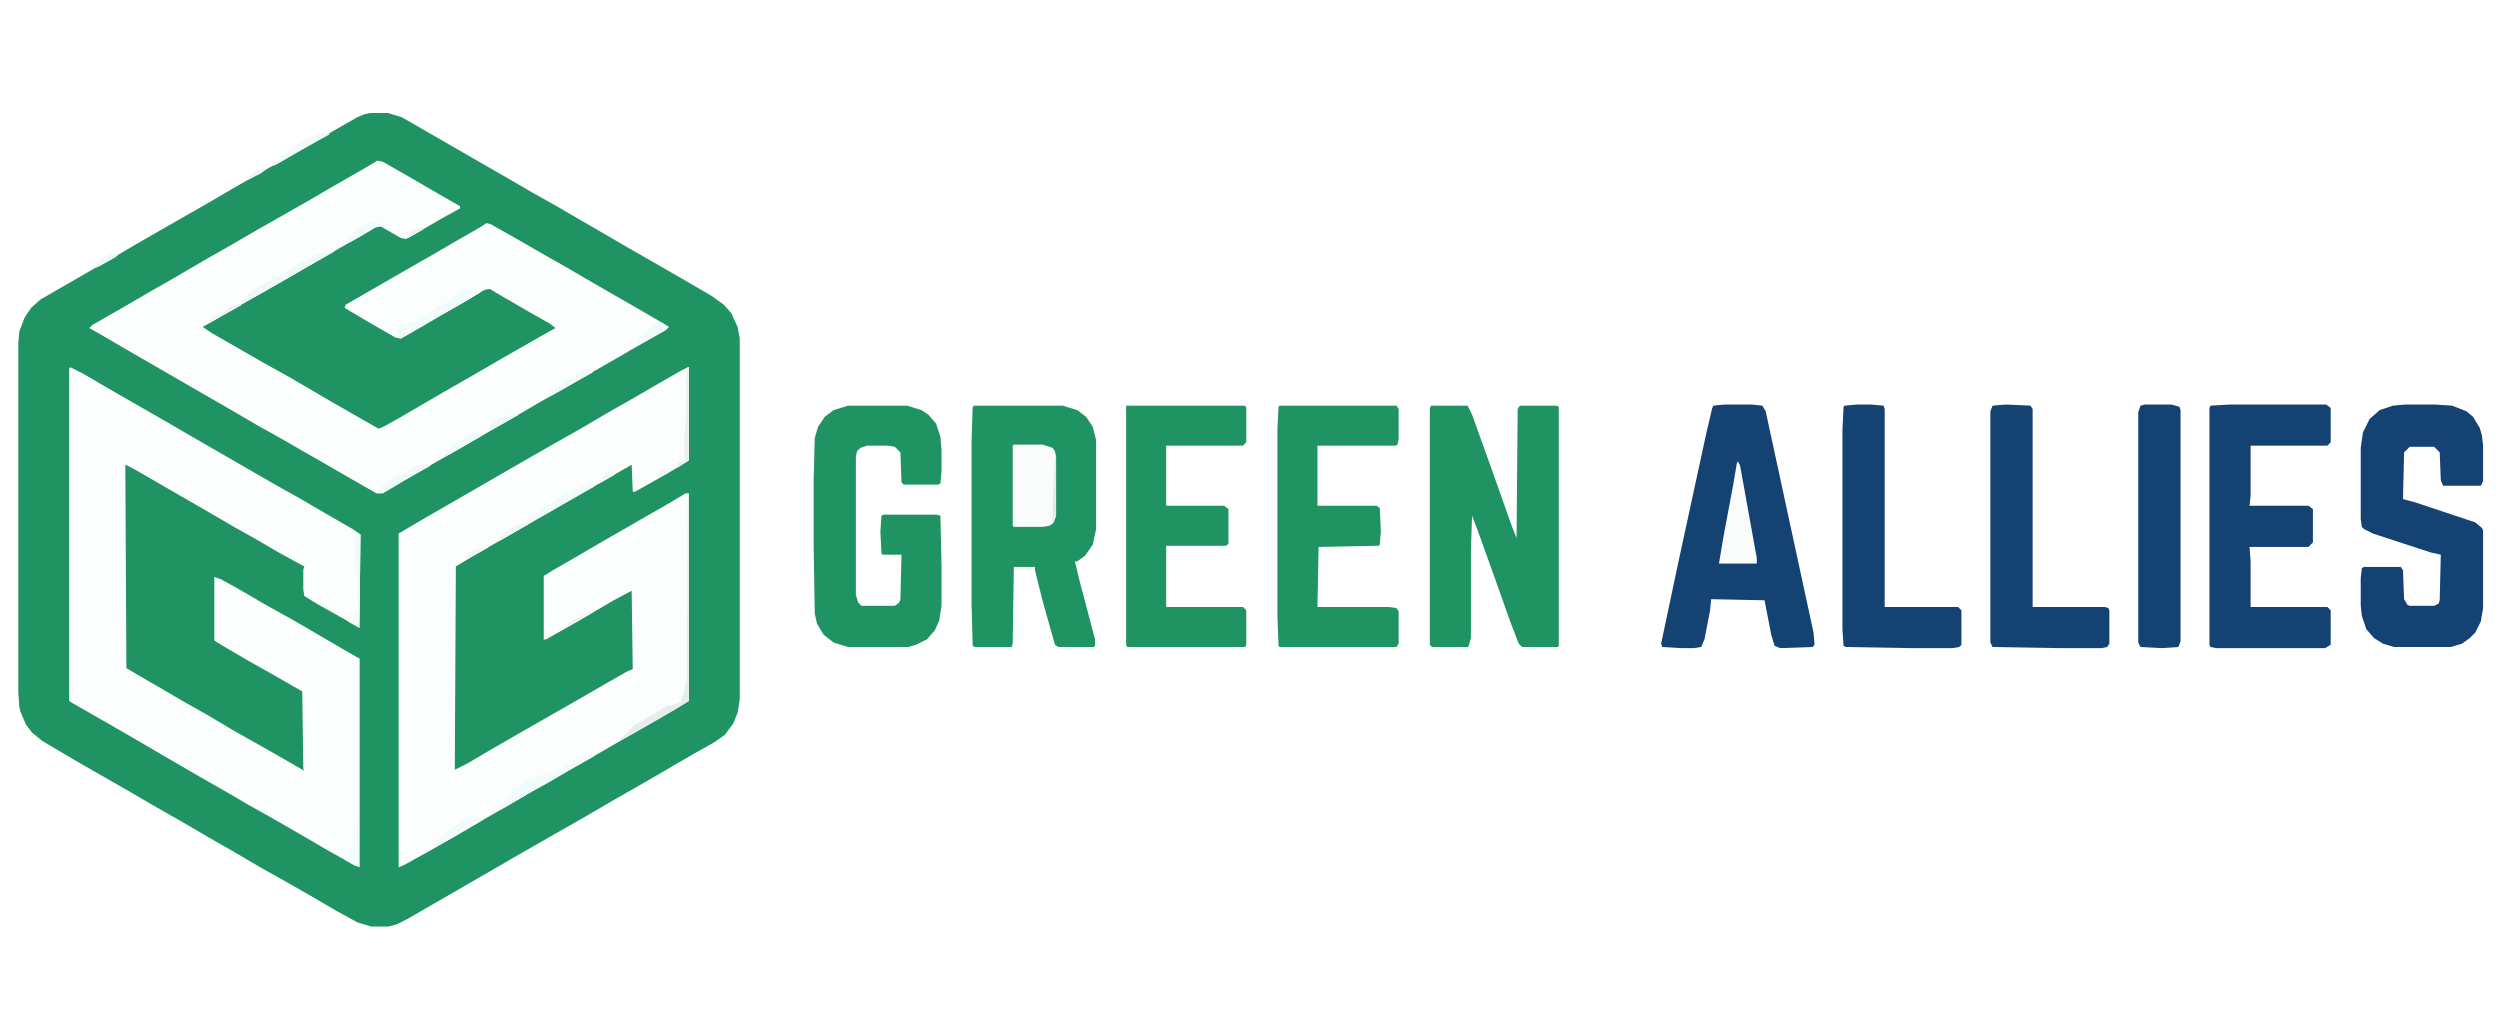
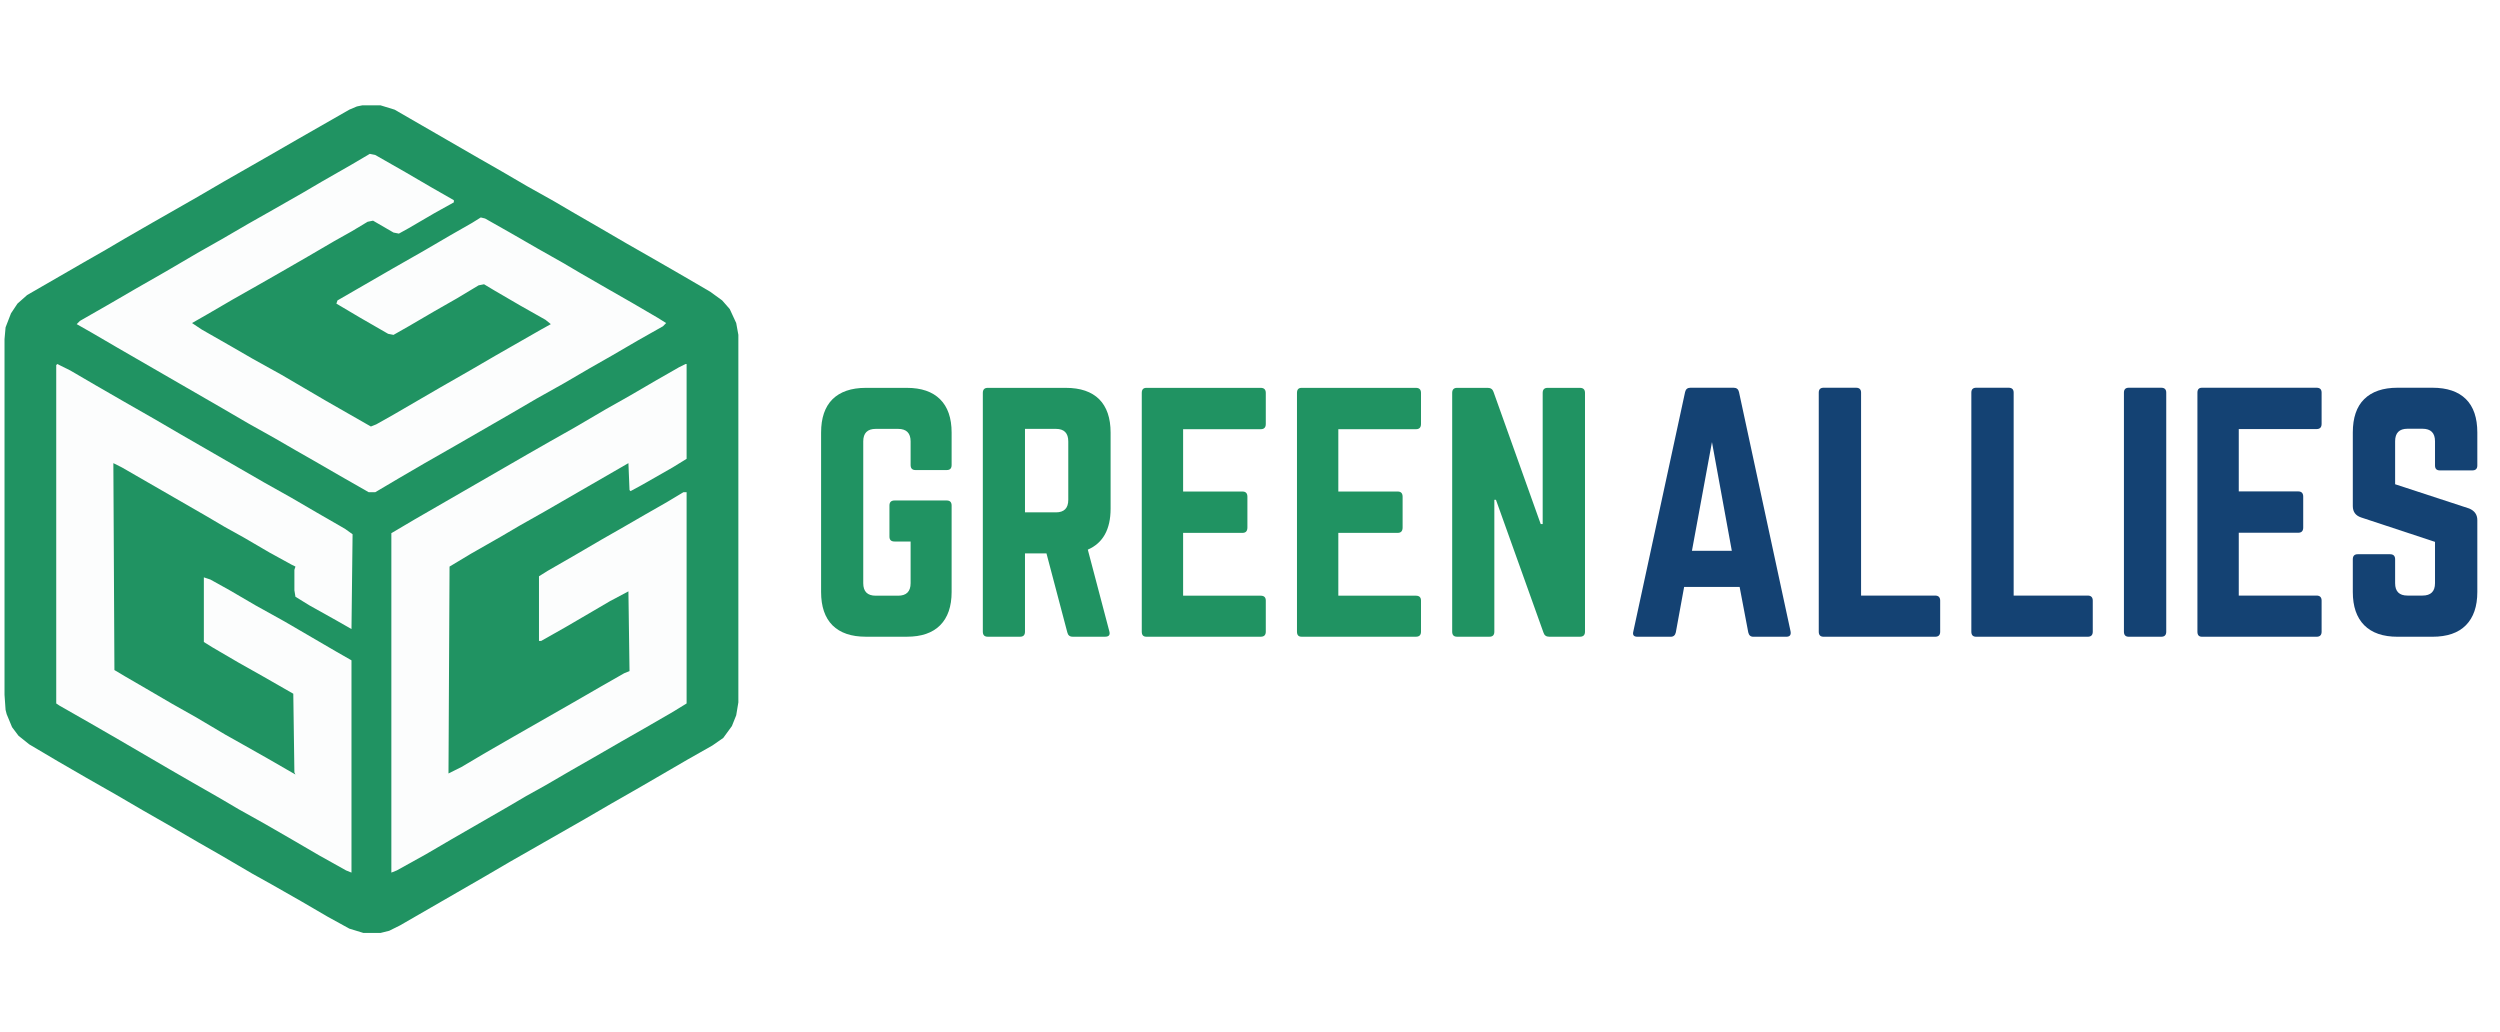
<svg xmlns="http://www.w3.org/2000/svg" width="320" zoomAndPan="magnify" viewBox="0 0 240 99" height="132" preserveAspectRatio="xMidYMid meet" version="1.0">
  <defs>
-     <clipPath id="88cfbecdba">
-       <path d="M 1.562 10 L 72 10 L 72 89 L 1.562 89 Z M 1.562 10 " clip-rule="nonzero" />
-     </clipPath>
-     <clipPath id="71402607b0">
-       <path d="M 226 38 L 238.562 38 L 238.562 63 L 226 63 Z M 226 38 " clip-rule="nonzero" />
-     </clipPath>
+     <g />
  </defs>
  <rect x="-24" width="288" fill="#ffffff" y="-9.9" height="118.8" fill-opacity="1" />
  <rect x="-24" width="288" fill="#ffffff" y="-9.9" height="118.8" fill-opacity="1" />
-   <g clip-path="url(#88cfbecdba)">
-     <path fill="#209362" d="M 35.523 10.848 L 37.25 10.848 L 38.574 11.254 L 46.508 15.828 L 48.641 17.051 L 51.082 18.473 L 53.625 19.898 L 55.355 20.914 L 57.996 22.441 L 60.438 23.863 L 63.285 25.492 L 65.93 27.016 L 68.371 28.441 L 69.488 29.254 L 70.203 30.066 L 70.812 31.391 L 71.016 32.508 L 71.016 67.188 L 70.812 68.406 L 70.406 69.426 L 69.59 70.543 L 68.574 71.254 L 66.234 72.578 L 61.863 75.121 L 59.016 76.746 L 56.574 78.172 L 49.457 82.238 L 47.016 83.66 L 39.082 88.238 L 38.066 88.746 L 37.25 88.949 L 35.625 88.949 L 34.301 88.543 L 32.27 87.426 L 29.828 86 L 26.98 84.375 L 25.148 83.355 L 22.199 81.629 L 20.066 80.406 L 17.625 78.984 L 14.777 77.355 L 12.336 75.934 L 9.488 74.305 L 6.844 72.781 L 4.098 71.152 L 3.082 70.34 L 2.473 69.527 L 1.961 68.305 L 1.859 67.898 L 1.758 66.477 L 1.758 32.914 L 1.859 31.797 L 2.371 30.473 L 2.98 29.559 L 3.895 28.746 L 9.184 25.695 L 11.32 24.473 L 13.047 23.457 L 15.691 21.934 L 19.965 19.492 L 22.402 18.066 L 26.676 15.625 L 29.32 14.102 L 34.301 11.254 L 35.016 10.949 Z M 35.523 10.848 " fill-opacity="1" fill-rule="nonzero" />
+   <path fill="#209362" d="M 34.777 10.113 L 36.535 10.113 L 37.883 10.527 L 45.949 15.184 L 48.121 16.426 L 50.605 17.875 L 53.191 19.324 L 54.949 20.355 L 57.641 21.91 L 60.121 23.355 L 63.02 25.012 L 65.707 26.562 L 68.191 28.012 L 69.328 28.84 L 70.055 29.668 L 70.676 31.012 L 70.883 32.148 L 70.883 67.426 L 70.676 68.668 L 70.262 69.703 L 69.434 70.84 L 68.398 71.562 L 66.02 72.91 L 61.57 75.496 L 58.676 77.152 L 56.191 78.598 L 48.949 82.734 L 46.469 84.184 L 38.398 88.84 L 37.363 89.355 L 36.535 89.562 L 34.883 89.562 L 33.535 89.148 L 31.469 88.012 L 28.984 86.562 L 26.086 84.91 L 24.227 83.875 L 21.227 82.117 L 19.055 80.875 L 16.57 79.426 L 13.676 77.77 L 11.191 76.32 L 8.293 74.668 L 5.605 73.113 L 2.812 71.461 L 1.777 70.633 L 1.156 69.805 L 0.641 68.562 L 0.535 68.148 L 0.434 66.703 L 0.434 32.562 L 0.535 31.426 L 1.055 30.082 L 1.676 29.148 L 2.605 28.324 L 7.984 25.219 L 10.156 23.977 L 11.914 22.941 L 14.605 21.391 L 18.949 18.91 L 21.434 17.461 L 25.777 14.977 L 28.469 13.426 L 33.535 10.527 L 34.262 10.219 Z M 34.777 10.113 " fill-opacity="1" fill-rule="nonzero" />
+   <path fill="#fcfdfd" d="M 65.812 34.945 L 65.914 34.945 L 65.914 44.047 L 64.57 44.875 L 61.676 46.527 L 60.535 47.148 L 60.434 47.047 L 60.328 44.461 L 52.262 49.117 L 49.883 50.461 L 48.121 51.496 L 45.227 53.148 L 43.156 54.391 L 43.055 74.254 L 44.297 73.633 L 46.57 72.289 L 49.262 70.738 L 55.055 67.426 L 57.742 65.875 L 59.918 64.633 L 60.434 64.426 L 60.328 56.77 L 58.57 57.703 L 56.812 58.734 L 54.328 60.184 L 51.949 61.531 L 51.742 61.531 L 51.742 55.324 L 52.57 54.805 L 55.262 53.254 L 57.742 51.805 L 59.918 50.562 L 61.883 49.426 L 64.055 48.184 L 65.605 47.254 L 65.914 47.254 L 65.914 67.531 L 64.57 68.355 L 61.883 69.91 L 59.711 71.148 L 57.02 72.703 L 54.848 73.945 L 52.363 75.391 L 50.504 76.426 L 48.742 77.461 L 43.363 80.562 L 40.883 82.012 L 38.09 83.562 L 37.57 83.77 L 37.57 51.184 L 39.848 49.84 L 50.605 43.633 L 52.777 42.391 L 55.156 41.047 L 58.156 39.289 L 60.535 37.945 L 63.02 36.496 L 65.191 35.254 Z M 65.812 34.945 " fill-opacity="1" fill-rule="nonzero" />
+   <path fill="#fcfdfd" d="M 5.5 34.945 L 6.742 35.562 L 9.227 37.012 L 11.914 38.562 L 14.812 40.219 L 17.297 41.668 L 25.363 46.32 L 27.949 47.77 L 30.434 49.219 L 33.125 50.77 L 33.848 51.289 L 33.742 60.391 L 32.293 59.562 L 29.707 58.117 L 28.363 57.289 L 28.262 56.668 L 28.262 54.703 L 28.363 54.391 L 27.949 54.184 L 25.879 53.047 L 23.398 51.598 L 21.535 50.562 L 19.777 49.527 L 11.707 44.875 L 10.883 44.461 L 10.984 64.324 L 12.02 64.941 L 13.984 66.082 L 16.465 67.531 L 18.848 68.875 L 21.641 70.531 L 23.297 71.461 L 25.676 72.805 L 28.363 74.355 L 28.262 74.152 L 28.156 66.598 L 25.262 64.941 L 22.879 63.598 L 20.398 62.148 L 19.57 61.633 L 19.57 55.426 L 20.191 55.633 L 22.055 56.668 L 24.535 58.117 L 27.328 59.668 L 32.293 62.562 L 33.742 63.391 L 33.742 83.77 L 33.227 83.562 L 30.641 82.117 L 28.156 80.668 L 25.469 79.117 L 22.879 77.668 L 21.121 76.633 L 18.227 74.977 L 16.262 73.84 L 11.297 70.945 L 8.605 69.391 L 5.707 67.738 L 5.398 67.531 L 5.398 35.047 Z M 5.5 34.945 " fill-opacity="1" fill-rule="nonzero" />
+   <path fill="#fcfdfd" d="M 35.5 14.77 L 36.02 14.875 L 38.914 16.527 L 41.398 17.977 L 43.57 19.219 L 43.57 19.426 L 41.707 20.461 L 39.227 21.91 L 38.293 22.426 L 37.777 22.324 L 35.812 21.184 L 35.293 21.289 L 33.742 22.219 L 32.086 23.148 L 29.605 24.598 L 26.918 26.148 L 24.742 27.391 L 22.363 28.738 L 19.883 30.184 L 18.434 31.012 L 19.363 31.633 L 22.262 33.289 L 24.227 34.426 L 27.02 35.977 L 31.262 38.461 L 35.605 40.945 L 36.121 40.738 L 37.777 39.805 L 42.227 37.219 L 45.121 35.562 L 47.605 34.117 L 51.949 31.633 L 52.879 31.117 L 52.363 30.699 L 49.984 29.355 L 47.504 27.91 L 46.469 27.289 L 45.949 27.391 L 43.883 28.633 L 41.707 29.875 L 39.227 31.324 L 37.777 32.148 L 37.262 32.047 L 34.57 30.496 L 32.293 29.148 L 32.398 28.84 L 37.777 25.734 L 40.676 24.082 L 43.156 22.633 L 45.328 21.391 L 46.156 20.875 L 46.57 20.977 L 48.949 22.324 L 51.641 23.875 L 54.02 25.219 L 55.777 26.254 L 58.469 27.805 L 60.641 29.047 L 63.121 30.496 L 63.949 31.012 L 63.641 31.324 L 61.262 32.668 L 58.777 34.117 L 56.605 35.355 L 54.121 36.805 L 51.535 38.254 L 49.055 39.703 L 43.676 42.805 L 40.777 44.461 L 38.293 45.91 L 36.02 47.254 L 35.398 47.254 L 32.5 45.598 L 30.535 44.461 L 28.363 43.219 L 26.398 42.082 L 23.812 40.633 L 21.328 39.184 L 18.641 37.633 L 11.297 33.391 L 8.812 31.941 L 7.363 31.117 L 7.676 30.805 L 10.57 29.148 L 13.055 27.703 L 15.949 26.047 L 18.949 24.289 L 21.328 22.941 L 23.812 21.496 L 26.191 20.148 L 29.086 18.496 L 30.848 17.461 L 33.742 15.805 Z M 35.5 14.77 " fill-opacity="1" fill-rule="nonzero" />
+   <g fill="#209362" fill-opacity="1">
+     <g transform="translate(77.32471, 61.12499)">
+       <g>
+         <path d="M 1.5 -4.297 L 1.5 -19.594 C 1.5 -21 1.863 -22.066 2.594 -22.797 C 3.332 -23.523 4.398 -23.891 5.797 -23.891 L 9.734 -23.891 C 11.129 -23.891 12.191 -23.523 12.922 -22.797 C 13.66 -22.066 14.031 -21 14.031 -19.594 L 14.031 -16.484 C 14.031 -16.16 13.875 -16 13.562 -16 L 10.562 -16 C 10.25 -16 10.094 -16.16 10.094 -16.484 L 10.094 -18.75 C 10.094 -19.551 9.691 -19.953 8.891 -19.953 L 6.75 -19.953 C 5.945 -19.953 5.547 -19.551 5.547 -18.75 L 5.547 -5.141 C 5.547 -4.336 5.945 -3.938 6.75 -3.938 L 8.891 -3.938 C 9.691 -3.938 10.094 -4.336 10.094 -5.141 L 10.094 -9.141 L 8.547 -9.141 C 8.223 -9.141 8.062 -9.297 8.062 -9.609 L 8.062 -12.594 C 8.062 -12.914 8.223 -13.078 8.547 -13.078 L 13.562 -13.078 C 13.875 -13.078 14.031 -12.914 14.031 -12.594 L 14.031 -4.297 C 14.031 -2.898 13.66 -1.832 12.922 -1.094 C 12.191 -0.363 11.129 0 9.734 0 L 5.797 0 C 4.398 0 3.332 -0.363 2.594 -1.094 C 1.863 -1.832 1.5 -2.898 1.5 -4.297 Z M 1.5 -4.297 " />
+       </g>
+     </g>
  </g>
-   <path fill="#fcfdfd" d="M 66.031 35.254 L 66.133 35.254 L 66.133 44.203 L 64.812 45.016 L 61.965 46.645 L 60.844 47.254 L 60.742 47.152 L 60.641 44.609 L 52.711 49.188 L 50.371 50.508 L 48.641 51.527 L 45.793 53.152 L 43.762 54.375 L 43.66 73.898 L 44.879 73.289 L 47.117 71.965 L 49.762 70.441 L 55.457 67.188 L 58.098 65.66 L 60.234 64.441 L 60.742 64.238 L 60.641 56.711 L 58.914 57.629 L 57.184 58.645 L 54.742 60.066 L 52.406 61.391 L 52.199 61.391 L 52.199 55.289 L 53.016 54.781 L 55.66 53.254 L 58.098 51.832 L 60.234 50.609 L 62.168 49.492 L 64.305 48.27 L 65.828 47.355 L 66.133 47.355 L 66.133 67.289 L 64.812 68.102 L 62.168 69.629 L 60.031 70.848 L 57.387 72.375 L 55.25 73.594 L 52.812 75.02 L 50.98 76.035 L 49.25 77.051 L 43.965 80.102 L 41.523 81.527 L 38.777 83.051 L 38.27 83.254 L 38.27 51.219 L 40.508 49.898 L 51.082 43.797 L 53.219 42.578 L 55.559 41.254 L 58.508 39.527 L 60.844 38.203 L 63.285 36.781 L 65.422 35.559 Z M 66.031 35.254 " fill-opacity="1" fill-rule="nonzero" />
-   <path fill="#fcfdfd" d="M 6.742 35.254 L 7.961 35.863 L 10.402 37.289 L 13.047 38.812 L 15.895 40.441 L 18.336 41.863 L 26.27 46.441 L 28.812 47.863 L 31.25 49.289 L 33.895 50.812 L 34.609 51.32 L 34.504 60.273 L 33.082 59.457 L 30.539 58.035 L 29.219 57.219 L 29.117 56.609 L 29.117 54.68 L 29.219 54.375 L 28.812 54.168 L 26.777 53.051 L 24.336 51.629 L 22.504 50.609 L 20.777 49.594 L 12.844 45.016 L 12.031 44.609 L 12.133 64.137 L 13.148 64.746 L 15.082 65.863 L 17.523 67.289 L 19.863 68.609 L 22.605 70.238 L 24.234 71.152 L 26.574 72.477 L 29.219 74 L 29.117 73.797 L 29.016 66.375 L 26.168 64.746 L 23.828 63.426 L 21.387 62 L 20.574 61.492 L 20.574 55.391 L 21.184 55.594 L 23.016 56.609 L 25.453 58.035 L 28.199 59.559 L 33.082 62.406 L 34.504 63.223 L 34.504 83.254 L 33.996 83.051 L 31.453 81.629 L 29.016 80.203 L 26.371 78.68 L 23.828 77.254 L 22.098 76.238 L 19.25 74.609 L 17.32 73.492 L 12.438 70.645 L 9.793 69.121 L 6.945 67.492 L 6.641 67.289 L 6.641 35.355 Z M 6.742 35.254 " fill-opacity="1" fill-rule="nonzero" />
-   <path fill="#fcfdfd" d="M 36.234 15.422 L 36.742 15.523 L 39.59 17.152 L 42.031 18.574 L 44.168 19.797 L 44.168 20 L 42.336 21.016 L 39.895 22.441 L 38.98 22.949 L 38.473 22.848 L 36.539 21.727 L 36.031 21.832 L 34.504 22.746 L 32.879 23.66 L 30.438 25.086 L 27.793 26.609 L 25.656 27.832 L 23.32 29.152 L 20.879 30.574 L 19.453 31.391 L 20.371 32 L 23.219 33.629 L 25.148 34.746 L 27.895 36.27 L 32.066 38.711 L 36.336 41.152 L 36.844 40.949 L 38.473 40.035 L 42.844 37.492 L 45.691 35.863 L 48.133 34.441 L 52.406 32 L 53.32 31.492 L 52.812 31.086 L 50.473 29.762 L 48.031 28.34 L 47.016 27.73 L 46.508 27.832 L 44.473 29.051 L 42.336 30.27 L 39.895 31.695 L 38.473 32.508 L 37.965 32.406 L 35.32 30.883 L 33.082 29.559 L 33.184 29.254 L 38.473 26.203 L 41.32 24.574 L 43.762 23.152 L 45.895 21.934 L 46.711 21.422 L 47.117 21.523 L 49.457 22.848 L 52.098 24.371 L 54.438 25.695 L 56.168 26.711 L 58.812 28.238 L 60.945 29.457 L 63.387 30.883 L 64.203 31.391 L 63.895 31.695 L 61.559 33.016 L 59.117 34.441 L 56.98 35.66 L 54.539 37.086 L 51.996 38.508 L 49.559 39.934 L 44.27 42.984 L 41.422 44.609 L 38.98 46.035 L 36.742 47.355 L 36.133 47.355 L 33.285 45.73 L 31.352 44.609 L 29.219 43.391 L 27.285 42.27 L 24.742 40.848 L 22.301 39.422 L 19.656 37.898 L 12.438 33.73 L 9.996 32.305 L 8.574 31.492 L 8.879 31.188 L 11.727 29.559 L 14.168 28.137 L 17.016 26.508 L 19.965 24.781 L 22.301 23.457 L 24.742 22.035 L 27.082 20.711 L 29.93 19.086 L 31.66 18.066 L 34.504 16.441 Z M 36.234 15.422 " fill-opacity="1" fill-rule="nonzero" />
-   <path fill="#f0fbfb" d="M 56.777 72.375 L 57.082 72.578 L 54.539 74 L 52.609 75.121 L 50.98 76.035 L 49.25 77.051 L 48.031 77.762 L 47.93 77.457 L 48.438 76.848 L 48.945 76.34 L 49.457 75.73 L 50.676 74.914 L 52.199 74.305 L 53.32 74 L 54.234 73.594 L 55.25 72.984 L 55.863 72.68 Z M 56.777 72.375 " fill-opacity="1" fill-rule="nonzero" />
-   <path fill="#f0fbfb" d="M 44.777 27.832 L 45.59 27.832 L 45.996 28.137 L 44.473 29.051 L 42.336 30.27 L 39.895 31.695 L 38.473 32.508 L 38.168 32.406 L 38.371 32.305 L 38.168 31.797 L 38.27 31.391 L 39.285 30.984 L 40.402 30.574 L 41.32 29.965 L 42.031 29.457 L 43.047 28.949 L 43.965 28.137 Z M 44.777 27.832 " fill-opacity="1" fill-rule="nonzero" />
-   <path fill="#e6eded" d="M 66.031 48.27 L 66.133 48.27 L 66.133 67.289 L 64.812 68.102 L 62.168 69.629 L 60.031 70.848 L 59.523 71.051 L 59.523 70.848 L 60.031 70.543 L 60.742 69.73 L 61.762 69.121 L 63.996 67.797 L 64.914 67.594 L 65.32 67.391 L 65.727 66.273 L 65.828 65.559 L 65.93 65.457 L 65.93 62.508 Z M 66.031 48.27 " fill-opacity="1" fill-rule="nonzero" />
-   <path fill="#f0fbfb" d="M 56.676 46.238 L 57.285 46.441 L 56.98 46.746 L 54.641 48.066 L 52.508 49.289 L 47.93 51.934 L 47.93 51.629 L 49.047 50.711 L 50.066 50.203 L 50.777 50 L 51.285 49.289 L 52.406 48.68 L 54.133 47.457 L 55.66 46.746 Z M 56.676 46.238 " fill-opacity="1" fill-rule="nonzero" />
-   <path fill="#eff9f9" d="M 31.762 24.066 L 32.066 24.168 L 29.523 25.594 L 27.793 26.609 L 25.656 27.832 L 23.32 29.152 L 23.219 28.949 L 23.93 28.137 L 24.742 27.523 L 26.98 26.406 L 28.098 25.797 L 28.812 25.188 L 29.727 24.883 L 30.133 24.473 L 31.148 24.27 Z M 31.762 24.066 " fill-opacity="1" fill-rule="nonzero" />
-   <path fill="#f2fdfd" d="M 34.301 63.223 L 34.504 63.223 L 34.504 83.254 L 33.996 83.051 L 33.082 82.543 L 33.387 82.441 L 33.488 81.73 L 33.793 81.121 L 34.098 79.086 L 34.301 78.375 Z M 34.301 63.223 " fill-opacity="1" fill-rule="nonzero" />
-   <path fill="#f0fbfb" d="M 45.184 78.477 L 45.996 78.477 L 46.406 78.68 L 43.66 80.305 L 41.828 81.324 L 41.727 81.121 L 41.93 81.121 L 42.031 80.508 L 42.742 79.898 L 44.168 78.984 Z M 45.184 78.477 " fill-opacity="1" fill-rule="nonzero" />
-   <path fill="#f0fbfb" d="M 34.301 51.117 L 34.609 51.32 L 34.504 60.273 L 33.387 59.66 L 33.793 59.559 L 33.996 59.051 L 34.301 58.848 L 34.301 56.203 L 34.098 54.27 L 34.098 51.629 Z M 34.301 51.117 " fill-opacity="1" fill-rule="nonzero" />
-   <path fill="#effafa" d="M 41.016 44.508 L 41.32 44.711 L 38.777 46.137 L 36.742 47.355 L 36.133 47.355 L 36.742 46.645 L 37.762 45.832 L 38.676 45.527 L 39.996 44.711 Z M 41.016 44.508 " fill-opacity="1" fill-rule="nonzero" />
-   <path fill="#effafa" d="M 31.352 12.676 L 31.66 12.879 L 29.117 14.305 L 26.473 15.828 L 26.168 15.934 L 26.27 15.625 L 26.676 15.422 L 27.082 14.812 L 28.199 14.102 L 28.711 13.695 L 30.234 12.984 Z M 31.352 12.676 " fill-opacity="1" fill-rule="nonzero" />
-   <path fill="#e8f0f0" d="M 66.031 35.254 L 66.133 35.254 L 66.133 44.203 L 65.016 44.914 L 65.016 44.609 L 65.32 44.305 L 65.828 44.203 L 65.727 43.695 L 65.727 41.559 L 65.828 40.543 L 65.93 35.559 Z M 66.031 35.254 " fill-opacity="1" fill-rule="nonzero" />
-   <path fill="#effafa" d="M 62.98 30.781 L 63.59 30.984 L 64.203 31.391 L 63.895 31.695 L 61.559 33.016 L 60.742 33.422 L 60.844 33.117 L 61.047 33.117 L 61.254 32.609 L 62.879 30.984 Z M 62.98 30.781 " fill-opacity="1" fill-rule="nonzero" />
-   <path fill="#f0fbfb" d="M 35.523 21.32 L 36.133 21.32 L 36.742 21.625 L 36.539 21.727 L 36.031 21.832 L 34.504 22.746 L 33.59 23.254 L 33.387 23.254 L 33.387 22.746 L 34.301 21.934 Z M 35.523 21.32 " fill-opacity="1" fill-rule="nonzero" />
-   <path fill="#effafa" d="M 56.168 35.457 L 56.879 35.457 L 56.879 35.762 L 54.336 37.188 L 52.914 38 L 52.914 37.695 L 53.32 37.289 L 53.828 36.984 L 54.438 36.473 L 55.965 35.559 Z M 56.168 35.457 " fill-opacity="1" fill-rule="nonzero" />
-   <path fill="#effafa" d="M 45.184 41.66 L 45.996 41.66 L 46.199 41.863 L 43.559 43.391 L 42.539 43.898 L 42.742 43.391 L 43.559 42.68 Z M 45.184 41.66 " fill-opacity="1" fill-rule="nonzero" />
-   <path fill="#eef8f8" d="M 49.457 39.73 L 49.762 39.832 L 47.422 41.152 L 46.812 41.457 L 47.016 41.051 L 47.117 40.645 L 47.828 40.137 Z M 49.457 39.73 " fill-opacity="1" fill-rule="nonzero" />
-   <path fill="#edf7f7" d="M 50.574 50.102 L 50.777 50.102 L 50.777 50.305 L 48.234 51.73 L 47.828 51.934 L 48.031 51.527 L 49.047 50.711 L 50.066 50.203 Z M 50.574 50.102 " fill-opacity="1" fill-rule="nonzero" />
-   <path fill="#eff9f9" d="M 10.91 24.371 L 11.422 24.371 L 11.117 24.676 L 9.488 25.594 L 9.184 25.695 L 9.285 25.188 L 9.793 24.676 Z M 10.91 24.371 " fill-opacity="1" fill-rule="nonzero" />
-   <path fill="#eef8f8" d="M 22.914 29.152 L 23.219 29.254 L 21.387 30.27 L 20.168 30.984 L 19.965 30.781 L 20.777 30.066 L 21.691 29.762 L 21.895 29.559 Z M 22.914 29.152 " fill-opacity="1" fill-rule="nonzero" />
-   <path fill="#edf7f7" d="M 46.609 52.441 L 46.914 52.543 L 45.082 53.559 L 44.676 53.762 L 44.777 53.254 L 45.082 52.949 L 46.406 52.543 Z M 46.609 52.441 " fill-opacity="1" fill-rule="nonzero" />
-   <path fill="#eef8f8" d="M 58.711 45.219 L 59.219 45.32 L 58.914 45.629 L 57.488 46.441 L 57.488 46.137 L 57.691 46.137 L 57.895 45.73 L 58.305 45.32 Z M 58.711 45.219 " fill-opacity="1" fill-rule="nonzero" />
-   <path fill="#ecf5f5" d="M 56.777 58.645 L 56.98 58.746 L 55.457 59.66 L 54.438 60.168 L 54.539 59.863 L 55.457 59.254 Z M 56.777 58.645 " fill-opacity="1" fill-rule="nonzero" />
-   <path fill="#eef8f8" d="M 63.488 45.117 L 64.508 45.117 L 64.098 45.422 L 62.98 46.035 L 63.082 45.527 Z M 63.488 45.117 " fill-opacity="1" fill-rule="nonzero" />
-   <path fill="#edf6f6" d="M 25.25 16.137 L 25.555 16.238 L 25.047 16.645 L 23.828 17.254 L 23.93 16.949 L 24.641 16.34 Z M 25.25 16.137 " fill-opacity="1" fill-rule="nonzero" />
-   <path fill="#ebf4f4" d="M 40.402 21.832 L 40.609 21.832 L 40.609 22.035 L 39.184 22.848 L 39.082 22.645 L 39.488 22.137 L 40.301 21.934 Z M 40.402 21.832 " fill-opacity="1" fill-rule="nonzero" />
-   <path fill="#eaf2f2" d="M 22.914 29.152 L 23.219 29.254 L 21.59 30.168 L 21.59 29.863 L 21.895 29.559 Z M 22.914 29.152 " fill-opacity="1" fill-rule="nonzero" />
-   <path fill="#209362" d="M 93.484 38.941 L 102.023 38.941 L 103.414 39.371 L 104.266 40.012 L 104.906 40.973 L 105.227 42.254 L 105.227 50.793 L 104.906 52.289 L 104.16 53.355 L 103.414 53.891 L 103.199 53.891 L 103.625 55.707 L 105.121 61.363 L 105.121 62.004 L 105.016 62.113 L 101.598 62.113 L 101.277 61.898 L 100.102 57.734 L 99.355 54.746 L 99.355 54.426 L 97.328 54.426 L 97.219 61.793 L 97.113 62.113 L 93.59 62.113 L 93.375 62.004 L 93.27 57.949 L 93.27 42.359 L 93.375 39.156 Z M 93.484 38.941 " fill-opacity="1" fill-rule="nonzero" />
-   <path fill="#209362" d="M 137.367 38.941 L 140.891 38.941 L 141.316 39.797 L 143.348 45.457 L 145.16 50.582 L 145.59 51.648 L 145.695 39.262 L 145.91 38.941 L 149.434 38.941 L 149.645 39.051 L 149.645 62.004 L 149.539 62.113 L 146.121 62.113 L 145.801 61.793 L 145.055 59.871 L 143.348 55.066 L 141.852 50.902 L 141.316 49.512 L 141.211 52.824 L 141.211 61.258 L 140.996 62.004 L 140.891 62.113 L 137.473 62.113 L 137.262 61.898 L 137.262 39.262 Z M 137.367 38.941 " fill-opacity="1" fill-rule="nonzero" />
-   <path fill="#144273" d="M 165.555 38.836 L 168.223 38.836 L 169.184 38.941 L 169.504 39.477 L 174.098 60.723 L 174.203 61.898 L 173.992 62.113 L 170.895 62.219 L 170.359 62.004 L 170.039 60.938 L 169.398 57.629 L 164.273 57.52 L 164.168 58.59 L 163.633 61.363 L 163.312 62.113 L 162.566 62.219 L 161.391 62.219 L 159.574 62.113 L 159.469 61.793 L 161.07 54.211 L 163.848 41.398 L 164.379 39.156 L 164.488 38.941 Z M 165.555 38.836 " fill-opacity="1" fill-rule="nonzero" />
-   <path fill="#209362" d="M 81.418 38.941 L 87.078 38.941 L 88.465 39.371 L 89.105 39.797 L 89.852 40.652 L 90.281 41.934 L 90.387 43.215 L 90.387 45.242 L 90.281 46.418 L 90.066 46.523 L 86.758 46.523 L 86.543 46.309 L 86.438 43.426 L 85.902 42.895 L 85.262 42.785 L 83.234 42.785 L 82.594 43 L 82.273 43.32 L 82.164 43.855 L 82.164 57.094 L 82.379 57.84 L 82.699 58.16 L 85.902 58.16 L 86.328 57.84 L 86.438 57.52 L 86.543 53.25 L 84.727 53.25 L 84.621 53.145 L 84.516 51.008 L 84.621 49.512 L 84.836 49.406 L 89.961 49.406 L 90.281 49.512 L 90.387 54.316 L 90.387 58.16 L 90.172 59.551 L 89.746 60.512 L 89 61.363 L 87.93 61.898 L 87.184 62.113 L 81.418 62.113 L 80.031 61.684 L 79.07 60.938 L 78.43 59.871 L 78.215 58.91 L 78.109 52.289 L 78.109 46.098 L 78.215 42.039 L 78.535 40.973 L 79.176 40.012 L 80.031 39.371 Z M 81.418 38.941 " fill-opacity="1" fill-rule="nonzero" />
-   <g clip-path="url(#71402607b0)">
-     <path fill="#144273" d="M 230.902 38.836 L 233.785 38.836 L 235.387 38.941 L 236.773 39.477 L 237.414 40.012 L 238.055 41.078 L 238.27 41.824 L 238.375 42.785 L 238.375 46.203 L 238.16 46.629 L 234.531 46.629 L 234.316 46.098 L 234.211 43.426 L 233.676 42.895 L 231.328 42.895 L 230.793 43.426 L 230.688 47.91 L 231.863 48.23 L 237.629 50.152 L 238.27 50.688 L 238.375 50.902 L 238.375 58.375 L 238.16 59.656 L 237.629 60.723 L 237.094 61.258 L 236.348 61.793 L 235.277 62.113 L 229.832 62.113 L 228.766 61.793 L 227.91 61.258 L 227.164 60.402 L 226.738 59.121 L 226.629 58.16 L 226.629 55.492 L 226.738 54.531 L 226.949 54.426 L 230.473 54.426 L 230.688 54.746 L 230.793 57.52 L 231.113 58.055 L 231.328 58.16 L 233.676 58.16 L 234.105 57.949 L 234.211 57.629 L 234.316 53.25 L 233.355 53.035 L 227.805 51.223 L 226.949 50.793 L 226.738 50.582 L 226.629 49.832 L 226.629 43 L 226.844 41.504 L 227.484 40.223 L 228.445 39.371 L 229.727 38.941 Z M 230.902 38.836 " fill-opacity="1" fill-rule="nonzero" />
+   <g fill="#209362" fill-opacity="1">
+     <g transform="translate(92.85161, 61.12499)">
+       <g>
+         <path d="M 13.766 -19.594 L 13.766 -12.297 C 13.766 -10.305 13.035 -8.992 11.578 -8.359 L 13.641 -0.531 C 13.742 -0.176 13.609 0 13.234 0 L 10.125 0 C 9.844 0 9.672 -0.141 9.609 -0.422 L 7.609 -8 L 5.547 -8 L 5.547 -0.484 C 5.547 -0.16 5.391 0 5.078 0 L 1.969 0 C 1.656 0 1.5 -0.16 1.5 -0.484 L 1.5 -23.406 C 1.5 -23.727 1.656 -23.891 1.969 -23.891 L 9.469 -23.891 C 10.875 -23.891 11.941 -23.523 12.672 -22.797 C 13.398 -22.066 13.766 -21 13.766 -19.594 Z M 5.547 -11.938 L 8.516 -11.938 C 9.305 -11.938 9.703 -12.336 9.703 -13.141 L 9.703 -18.75 C 9.703 -19.551 9.305 -19.953 8.516 -19.953 L 5.547 -19.953 Z M 5.547 -11.938 " />
+       </g>
+     </g>
  </g>
-   <path fill="#144273" d="M 214.031 38.836 L 223.32 38.836 L 223.746 39.156 L 223.746 42.465 L 223.426 42.785 L 216.059 42.785 L 216.059 47.59 L 215.953 48.551 L 221.613 48.551 L 222.039 48.871 L 222.039 52.074 L 221.613 52.504 L 215.953 52.504 L 216.059 53.891 L 216.059 58.27 L 223.426 58.27 L 223.746 58.59 L 223.746 61.898 L 223.215 62.219 L 212.75 62.219 L 212.215 62.113 L 212.109 61.898 L 212.109 39.156 L 212.215 38.941 Z M 214.031 38.836 " fill-opacity="1" fill-rule="nonzero" />
-   <path fill="#209362" d="M 108.109 38.941 L 119.535 38.941 L 119.641 39.156 L 119.641 42.465 L 119.32 42.785 L 111.953 42.785 L 111.953 48.551 L 117.508 48.551 L 117.934 48.871 L 117.934 52.184 L 117.719 52.395 L 111.953 52.395 L 111.953 58.27 L 119.32 58.27 L 119.641 58.59 L 119.641 61.898 L 119.535 62.113 L 108.219 62.113 L 108.109 61.898 Z M 108.109 38.941 " fill-opacity="1" fill-rule="nonzero" />
-   <path fill="#209362" d="M 122.844 38.941 L 134.059 38.941 L 134.27 39.262 L 134.27 42.145 L 134.164 42.68 L 133.949 42.785 L 126.477 42.785 L 126.477 48.551 L 132.137 48.551 L 132.457 48.766 L 132.562 51.008 L 132.457 52.289 L 132.348 52.395 L 126.582 52.504 L 126.477 58.27 L 133.309 58.27 L 134.059 58.375 L 134.27 58.695 L 134.27 61.793 L 134.059 62.113 L 122.844 62.113 L 122.738 62.004 L 122.633 59.23 L 122.633 41.184 L 122.738 39.051 Z M 122.844 38.941 " fill-opacity="1" fill-rule="nonzero" />
-   <path fill="#144273" d="M 192.57 38.836 L 194.918 38.941 L 195.133 39.262 L 195.133 58.27 L 202.07 58.27 L 202.391 58.375 L 202.5 58.59 L 202.5 61.793 L 202.285 62.113 L 201.75 62.219 L 197.586 62.219 L 191.289 62.113 L 191.074 61.684 L 191.074 39.477 L 191.289 38.941 Z M 192.57 38.836 " fill-opacity="1" fill-rule="nonzero" />
-   <path fill="#144273" d="M 178.262 38.836 L 179.648 38.836 L 180.824 38.941 L 180.93 39.262 L 180.93 58.27 L 187.977 58.27 L 188.297 58.59 L 188.297 61.898 L 188.086 62.113 L 187.445 62.219 L 183.387 62.219 L 177.195 62.113 L 176.98 62.004 L 176.875 60.402 L 176.875 41.293 L 176.98 39.051 L 177.086 38.941 Z M 178.262 38.836 " fill-opacity="1" fill-rule="nonzero" />
-   <path fill="#144273" d="M 205.914 38.836 L 208.477 38.836 L 209.227 39.051 L 209.332 39.371 L 209.332 61.578 L 209.117 62.113 L 207.516 62.219 L 205.488 62.113 L 205.273 61.684 L 205.273 39.582 L 205.488 38.941 Z M 205.914 38.836 " fill-opacity="1" fill-rule="nonzero" />
-   <path fill="#fafcfc" d="M 97.328 42.68 L 100.102 42.68 L 101.062 43 L 101.277 43.32 L 101.383 43.855 L 101.383 49.512 L 101.062 50.262 L 100.742 50.473 L 100.102 50.582 L 97.328 50.582 L 97.219 50.473 L 97.219 42.785 Z M 97.328 42.68 " fill-opacity="1" fill-rule="nonzero" />
-   <path fill="#fafcfc" d="M 166.836 44.281 L 167.051 44.707 L 168.012 50.047 L 168.652 53.57 L 168.652 54.105 L 165.02 54.105 L 165.449 51.543 L 166.41 46.418 L 166.73 44.496 Z M 166.836 44.281 " fill-opacity="1" fill-rule="nonzero" />
-   <path fill="#e4eaea" d="M 101.277 43.855 L 101.383 43.855 L 101.383 49.512 L 101.172 50.152 L 101.062 50.152 L 101.062 48.02 Z M 101.277 43.855 " fill-opacity="1" fill-rule="nonzero" />
+   <g fill="#209362" fill-opacity="1">
+     <g transform="translate(108.1098, 61.12499)">
+       <g>
+         <path d="M 13.406 -23.406 L 13.406 -20.422 C 13.406 -20.086 13.242 -19.922 12.922 -19.922 L 5.469 -19.922 L 5.469 -13.938 L 11.172 -13.938 C 11.484 -13.938 11.641 -13.77 11.641 -13.438 L 11.641 -10.484 C 11.641 -10.141 11.484 -9.969 11.172 -9.969 L 5.469 -9.969 L 5.469 -3.938 L 12.922 -3.938 C 13.242 -3.938 13.406 -3.781 13.406 -3.469 L 13.406 -0.484 C 13.406 -0.16 13.242 0 12.922 0 L 1.938 0 C 1.645 0 1.5 -0.16 1.5 -0.484 L 1.5 -23.406 C 1.5 -23.727 1.645 -23.891 1.938 -23.891 L 12.922 -23.891 C 13.242 -23.891 13.406 -23.727 13.406 -23.406 Z M 13.406 -23.406 " />
+       </g>
+     </g>
+   </g>
+   <g fill="#209362" fill-opacity="1">
+     <g transform="translate(123.0096, 61.12499)">
+       <g>
+         <path d="M 13.406 -23.406 L 13.406 -20.422 C 13.406 -20.086 13.242 -19.922 12.922 -19.922 L 5.469 -19.922 L 5.469 -13.938 L 11.172 -13.938 C 11.484 -13.938 11.641 -13.77 11.641 -13.438 L 11.641 -10.484 C 11.641 -10.141 11.484 -9.969 11.172 -9.969 L 5.469 -9.969 L 5.469 -3.938 L 12.922 -3.938 C 13.242 -3.938 13.406 -3.781 13.406 -3.469 L 13.406 -0.484 C 13.406 -0.16 13.242 0 12.922 0 L 1.938 0 C 1.645 0 1.5 -0.16 1.5 -0.484 L 1.5 -23.406 C 1.5 -23.727 1.645 -23.891 1.938 -23.891 L 12.922 -23.891 C 13.242 -23.891 13.406 -23.727 13.406 -23.406 Z M 13.406 -23.406 " />
+       </g>
+     </g>
+   </g>
+   <g fill="#209362" fill-opacity="1">
+     <g transform="translate(137.9095, 61.12499)">
+       <g>
+         <path d="M 10.656 -23.891 L 13.766 -23.891 C 14.086 -23.891 14.25 -23.727 14.25 -23.406 L 14.25 -0.484 C 14.25 -0.16 14.086 0 13.766 0 L 10.812 0 C 10.531 0 10.348 -0.129 10.266 -0.391 L 5.703 -13.141 L 5.547 -13.141 L 5.547 -0.484 C 5.547 -0.16 5.391 0 5.078 0 L 1.969 0 C 1.656 0 1.5 -0.16 1.5 -0.484 L 1.5 -23.406 C 1.5 -23.727 1.656 -23.891 1.969 -23.891 L 4.922 -23.891 C 5.203 -23.891 5.383 -23.758 5.469 -23.5 L 10 -10.812 L 10.188 -10.812 L 10.188 -23.406 C 10.188 -23.727 10.344 -23.891 10.656 -23.891 Z M 10.656 -23.891 " />
+       </g>
+     </g>
+   </g>
+   <g fill="#144273" fill-opacity="1">
+     <g transform="translate(155.5825, 61.12807)">
+       <g>
+         <path d="M 15.906 0 L 12.734 0 C 12.473 0 12.312 -0.141 12.25 -0.422 L 11.422 -4.781 L 6.094 -4.781 L 5.297 -0.422 C 5.234 -0.141 5.07 0 4.812 0 L 1.609 0 C 1.254 0 1.125 -0.172 1.219 -0.516 L 6.188 -23.5 C 6.25 -23.77 6.422 -23.906 6.703 -23.906 L 10.844 -23.906 C 11.125 -23.906 11.297 -23.77 11.359 -23.5 L 16.312 -0.516 C 16.375 -0.172 16.238 0 15.906 0 Z M 10.672 -8.25 L 8.766 -18.688 L 6.844 -8.25 Z M 10.672 -8.25 " />
+       </g>
+     </g>
+   </g>
+   <g fill="#144273" fill-opacity="1">
+     <g transform="translate(173.1007, 61.12807)">
+       <g>
+         <path d="M 5.562 -3.953 L 5.562 -23.438 C 5.562 -23.75 5.398 -23.906 5.078 -23.906 L 1.969 -23.906 C 1.656 -23.906 1.5 -23.75 1.5 -23.438 L 1.5 -0.484 C 1.5 -0.16 1.656 0 1.969 0 L 12.672 0 C 12.992 0 13.156 -0.16 13.156 -0.484 L 13.156 -3.469 C 13.156 -3.789 12.992 -3.953 12.672 -3.953 Z M 5.562 -3.953 " />
+       </g>
+     </g>
+   </g>
+   <g fill="#144273" fill-opacity="1">
+     <g transform="translate(187.749, 61.12807)">
+       <g>
+         <path d="M 5.562 -3.953 L 5.562 -23.438 C 5.562 -23.75 5.398 -23.906 5.078 -23.906 L 1.969 -23.906 C 1.656 -23.906 1.5 -23.75 1.5 -23.438 L 1.5 -0.484 C 1.5 -0.16 1.656 0 1.969 0 L 12.672 0 C 12.992 0 13.156 -0.16 13.156 -0.484 L 13.156 -3.469 C 13.156 -3.789 12.992 -3.953 12.672 -3.953 Z M 5.562 -3.953 " />
+       </g>
+     </g>
+   </g>
+   <g fill="#144273" fill-opacity="1">
+     <g transform="translate(202.3973, 61.12807)">
+       <g>
+         <path d="M 1.969 -23.906 L 5.078 -23.906 C 5.398 -23.906 5.562 -23.75 5.562 -23.438 L 5.562 -0.484 C 5.562 -0.16 5.398 0 5.078 0 L 1.969 0 C 1.656 0 1.5 -0.16 1.5 -0.484 L 1.5 -23.438 C 1.5 -23.75 1.656 -23.906 1.969 -23.906 Z M 1.969 -23.906 " />
+       </g>
+     </g>
+   </g>
+   <g fill="#144273" fill-opacity="1">
+     <g transform="translate(209.4524, 61.12807)">
+       <g>
+         <path d="M 13.422 -23.438 L 13.422 -20.438 C 13.422 -20.102 13.258 -19.938 12.938 -19.938 L 5.469 -19.938 L 5.469 -13.953 L 11.172 -13.953 C 11.492 -13.953 11.656 -13.785 11.656 -13.453 L 11.656 -10.484 C 11.656 -10.148 11.492 -9.984 11.172 -9.984 L 5.469 -9.984 L 5.469 -3.953 L 12.938 -3.953 C 13.258 -3.953 13.422 -3.789 13.422 -3.469 L 13.422 -0.484 C 13.422 -0.16 13.258 0 12.938 0 L 1.938 0 C 1.645 0 1.5 -0.16 1.5 -0.484 L 1.5 -23.438 C 1.5 -23.75 1.645 -23.906 1.938 -23.906 L 12.938 -23.906 C 13.258 -23.906 13.422 -23.75 13.422 -23.438 Z M 13.422 -23.438 " />
+       </g>
+     </g>
+   </g>
+   <g fill="#144273" fill-opacity="1">
+     <g transform="translate(224.3697, 61.12807)">
+       <g>
+         <path d="M 5.797 -23.906 L 9.141 -23.906 C 10.555 -23.906 11.629 -23.539 12.359 -22.812 C 13.086 -22.094 13.453 -21.023 13.453 -19.609 L 13.453 -16.438 C 13.453 -16.125 13.289 -15.969 12.969 -15.969 L 9.859 -15.969 C 9.547 -15.969 9.391 -16.125 9.391 -16.438 L 9.391 -18.766 C 9.391 -19.566 8.988 -19.969 8.188 -19.969 L 6.75 -19.969 C 5.957 -19.969 5.562 -19.566 5.562 -18.766 L 5.562 -14.641 L 12.672 -12.312 C 13.191 -12.094 13.453 -11.723 13.453 -11.203 L 13.453 -4.297 C 13.453 -2.91 13.086 -1.848 12.359 -1.109 C 11.629 -0.367 10.555 0 9.141 0 L 5.797 0 C 4.398 0 3.332 -0.367 2.594 -1.109 C 1.863 -1.848 1.5 -2.91 1.5 -4.297 L 1.5 -7.438 C 1.5 -7.758 1.656 -7.922 1.969 -7.922 L 5.078 -7.922 C 5.398 -7.922 5.562 -7.758 5.562 -7.438 L 5.562 -5.141 C 5.562 -4.348 5.957 -3.953 6.75 -3.953 L 8.188 -3.953 C 8.988 -3.953 9.391 -4.348 9.391 -5.141 L 9.391 -9.109 L 2.297 -11.453 C 1.766 -11.629 1.5 -11.992 1.5 -12.547 L 1.5 -19.609 C 1.5 -21.023 1.863 -22.094 2.594 -22.812 C 3.332 -23.539 4.398 -23.906 5.797 -23.906 Z M 5.797 -23.906 " />
+       </g>
+     </g>
+   </g>
</svg>
